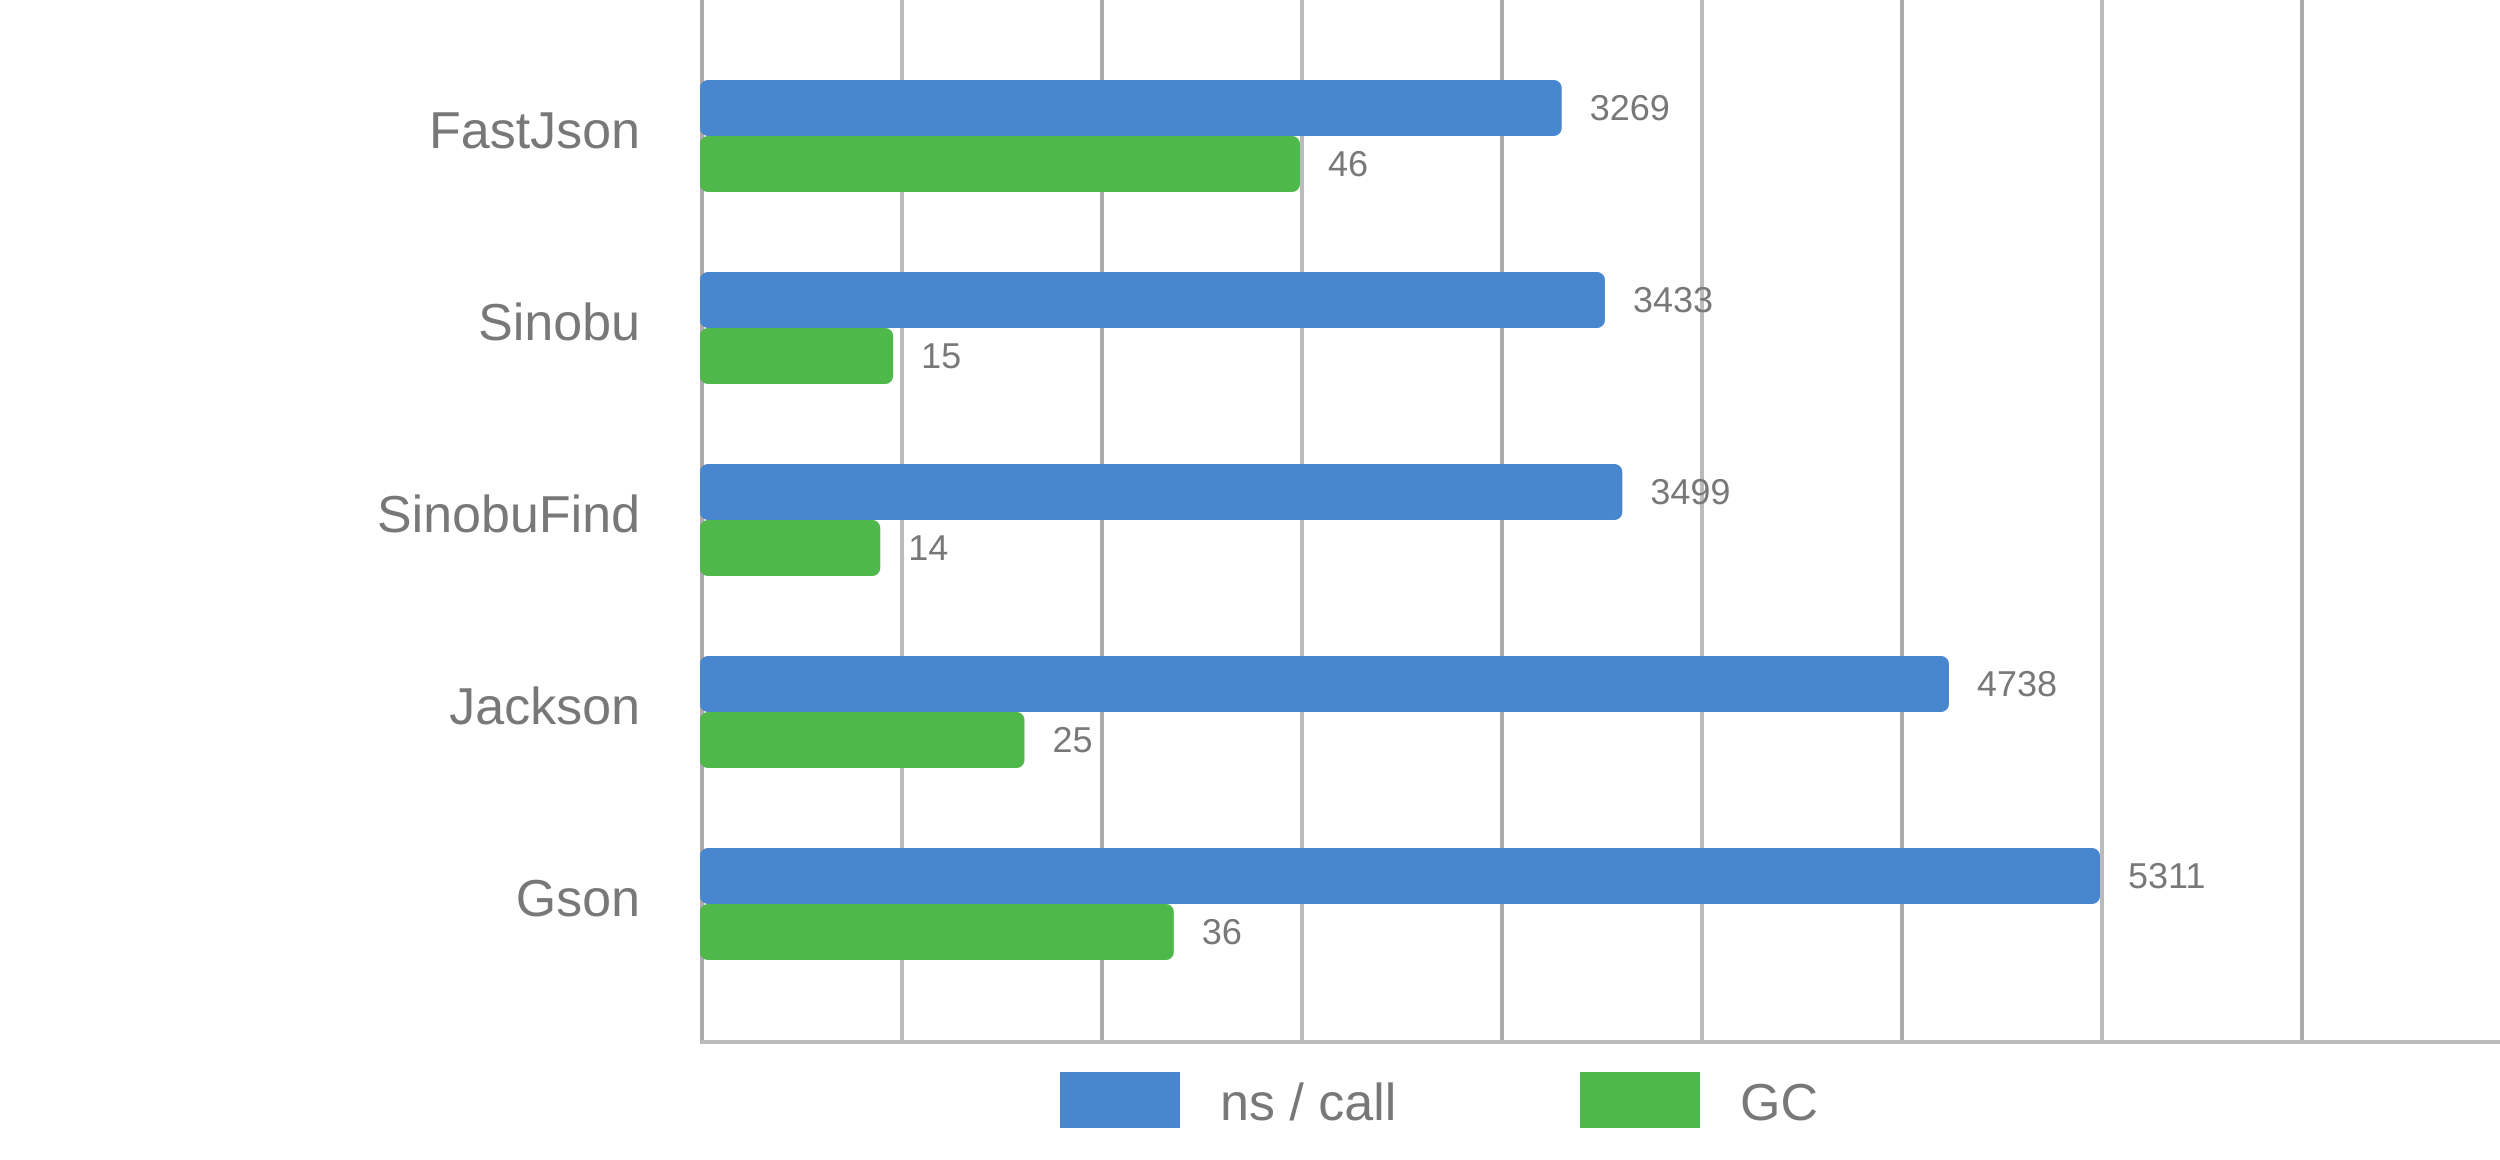
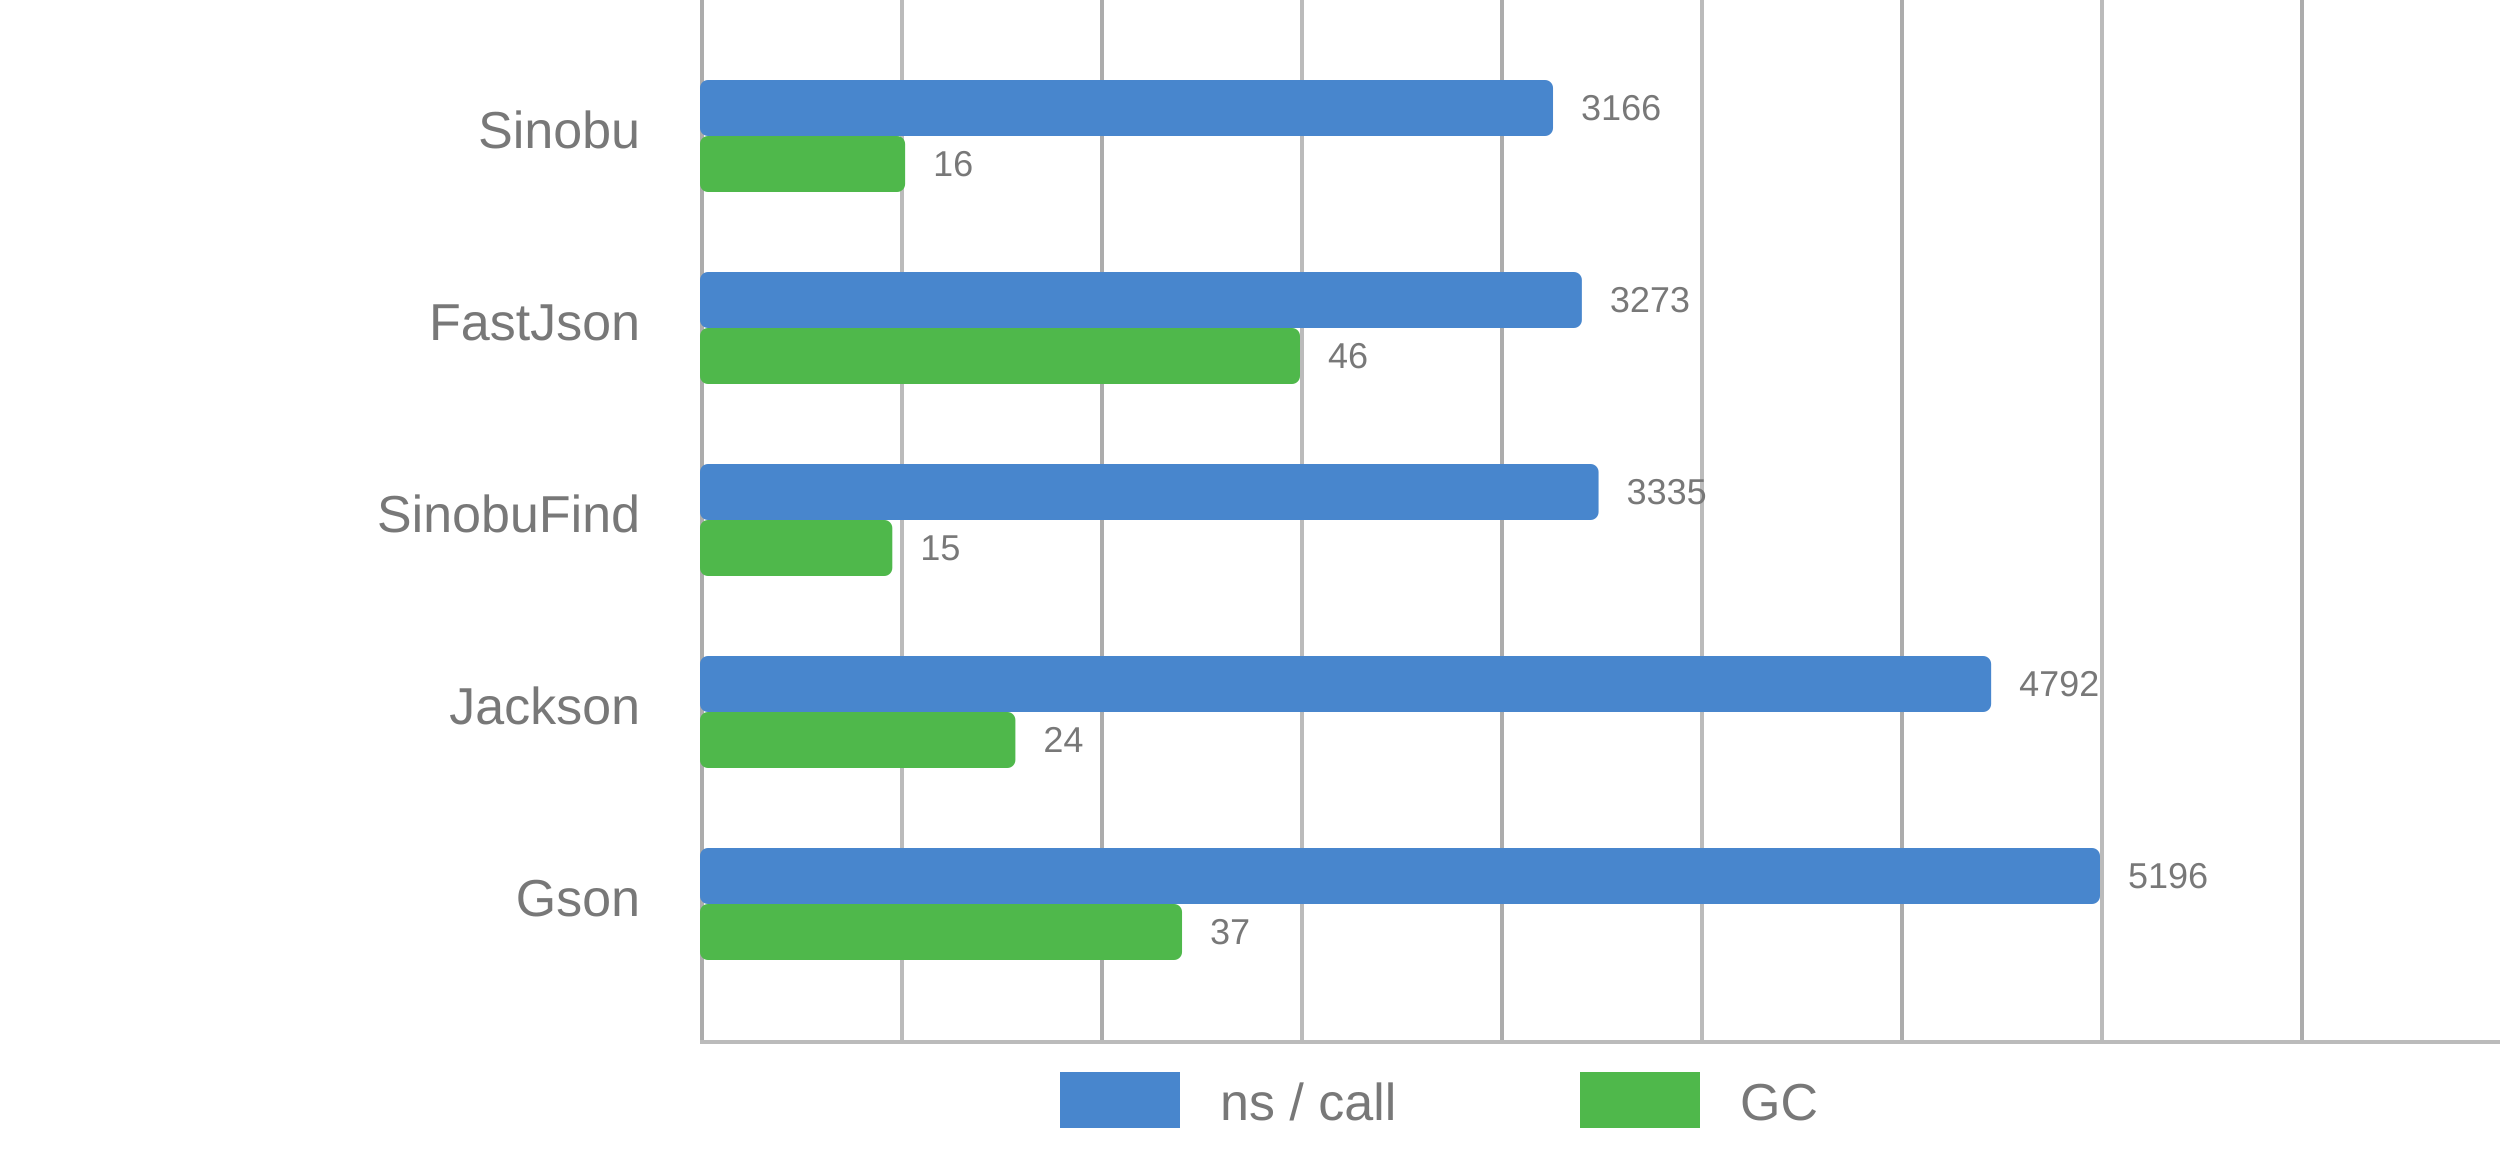
<svg xmlns="http://www.w3.org/2000/svg" viewBox="0 0 625 290">
  <style>
      text {
          font-family: Arial;
          font-size: 13px;
          fill: #787878;
      }

      .desc {
          font-size: 9px;
      }

      .vline {
          fill: #acacac;
          stroke: none;
          stroke-width: 0;
      }

      .subline {
          fill: #bbb;
          stroke: none;
          stroke-width: 0;
      }

      .call {
          fill: #4886CD;
          stroke-linejoin: round;
          height: 14px;
      }

      .gc {
          fill: #4FB84B;
          stroke-linejoin: round;
          height: 14px;
      }
  </style>
  <g>
    <rect x="175" y="0" width="1" height="260" class="vline" />
    <rect x="275" y="0" width="1" height="260" class="vline" />
    <rect x="375" y="0" width="1" height="260" class="vline" />
    <rect x="475" y="0" width="1" height="260" class="vline" />
    <rect x="575" y="0" width="1" height="260" class="vline" />
    <rect x="225" y="0" width="1" height="260" class="subline" />
    <rect x="325" y="0" width="1" height="260" class="subline" />
    <rect x="425" y="0" width="1" height="260" class="subline" />
    <rect x="525" y="0" width="1" height="260" class="subline" />
    <rect x="175" y="260" width="450" height="1" class="subline" />
    <rect x="265" y="268" width="30" class="call" />
    <text x="305" y="280">ns / call</text>
    <rect x="395" y="268" width="30" class="gc" />
    <text x="435" y="280">GC</text>
  </g>
-   <g>
-     <rect x="175" y="20" width="215.43" rx="2" ry="2" class="call" />
-     <rect x="175" y="34" width="150" rx="2" ry="2" class="gc" />
-     <text x="160" y="37" text-anchor="end">FastJson</text>
-     <text x="397.43" y="30" class="desc">3269</text>
-     <text x="332" y="44" class="desc">46</text>
-   </g>
-   <g>
-     <rect x="175" y="68" width="226.238" rx="2" ry="2" class="call" />
-     <rect x="175" y="82" width="48.283" rx="2" ry="2" class="gc" />
-     <text x="160" y="85" text-anchor="end">Sinobu</text>
-     <text x="408.238" y="78" class="desc">3433</text>
-     <text x="230.283" y="92" class="desc">15</text>
-   </g>
-   <g>
-     <rect x="175" y="116" width="230.587" rx="2" ry="2" class="call" />
-     <rect x="175" y="130" width="45.064" rx="2" ry="2" class="gc" />
-     <text x="160" y="133" text-anchor="end">SinobuFind</text>
-     <text x="412.587" y="126" class="desc">3499</text>
-     <text x="227.064" y="140" class="desc">14</text>
-   </g>
-   <g>
-     <rect x="175" y="164" width="312.239" rx="2" ry="2" class="call" />
-     <rect x="175" y="178" width="81.116" rx="2" ry="2" class="gc" />
-     <text x="160" y="181" text-anchor="end">Jackson</text>
-     <text x="494.239" y="174" class="desc">4738</text>
-     <text x="263.116" y="188" class="desc">25</text>
-   </g>
-   <g>
-     <rect x="175" y="212" width="350" rx="2" ry="2" class="call" />
-     <rect x="175" y="226" width="118.455" rx="2" ry="2" class="gc" />
-     <text x="160" y="229" text-anchor="end">Gson</text>
-     <text x="532" y="222" class="desc">5311</text>
-     <text x="300.455" y="236" class="desc">36</text>
-   </g>
+   <rect x="175" y="20" width="213.26" rx="2" ry="2" class="call" />
+   <rect x="175" y="34" width="51.282" rx="2" ry="2" class="gc" />
+   <text x="160" y="37" text-anchor="end">Sinobu</text>
+   <text x="395.26" y="30" class="desc">3166</text>
+   <text x="233.282" y="44" class="desc">16</text>
+   <rect x="175" y="68" width="220.468" rx="2" ry="2" class="call" />
+   <rect x="175" y="82" width="150" rx="2" ry="2" class="gc" />
+   <text x="160" y="85" text-anchor="end">FastJson</text>
+   <text x="402.468" y="78" class="desc">3273</text>
+   <text x="332" y="92" class="desc">46</text>
+   <rect x="175" y="116" width="224.644" rx="2" ry="2" class="call" />
+   <rect x="175" y="130" width="48.077" rx="2" ry="2" class="gc" />
+   <text x="160" y="133" text-anchor="end">SinobuFind</text>
+   <text x="406.644" y="126" class="desc">3335</text>
+   <text x="230.077" y="140" class="desc">15</text>
+   <rect x="175" y="164" width="322.787" rx="2" ry="2" class="call" />
+   <rect x="175" y="178" width="78.846" rx="2" ry="2" class="gc" />
+   <text x="160" y="181" text-anchor="end">Jackson</text>
+   <text x="504.787" y="174" class="desc">4792</text>
+   <text x="260.846" y="188" class="desc">24</text>
+   <rect x="175" y="212" width="350" rx="2" ry="2" class="call" />
+   <rect x="175" y="226" width="120.513" rx="2" ry="2" class="gc" />
+   <text x="160" y="229" text-anchor="end">Gson</text>
+   <text x="532" y="222" class="desc">5196</text>
+   <text x="302.513" y="236" class="desc">37</text>
+   <text x="205" y="300" class="desc">Java: 19</text>
+   <text x="275" y="300" class="desc">Memory: 8128MB</text>
+   <text x="375" y="300" class="desc">CPU: 12th Gen Intel(R) Core(TM) i5-12400 2.5GHz</text>
</svg>
